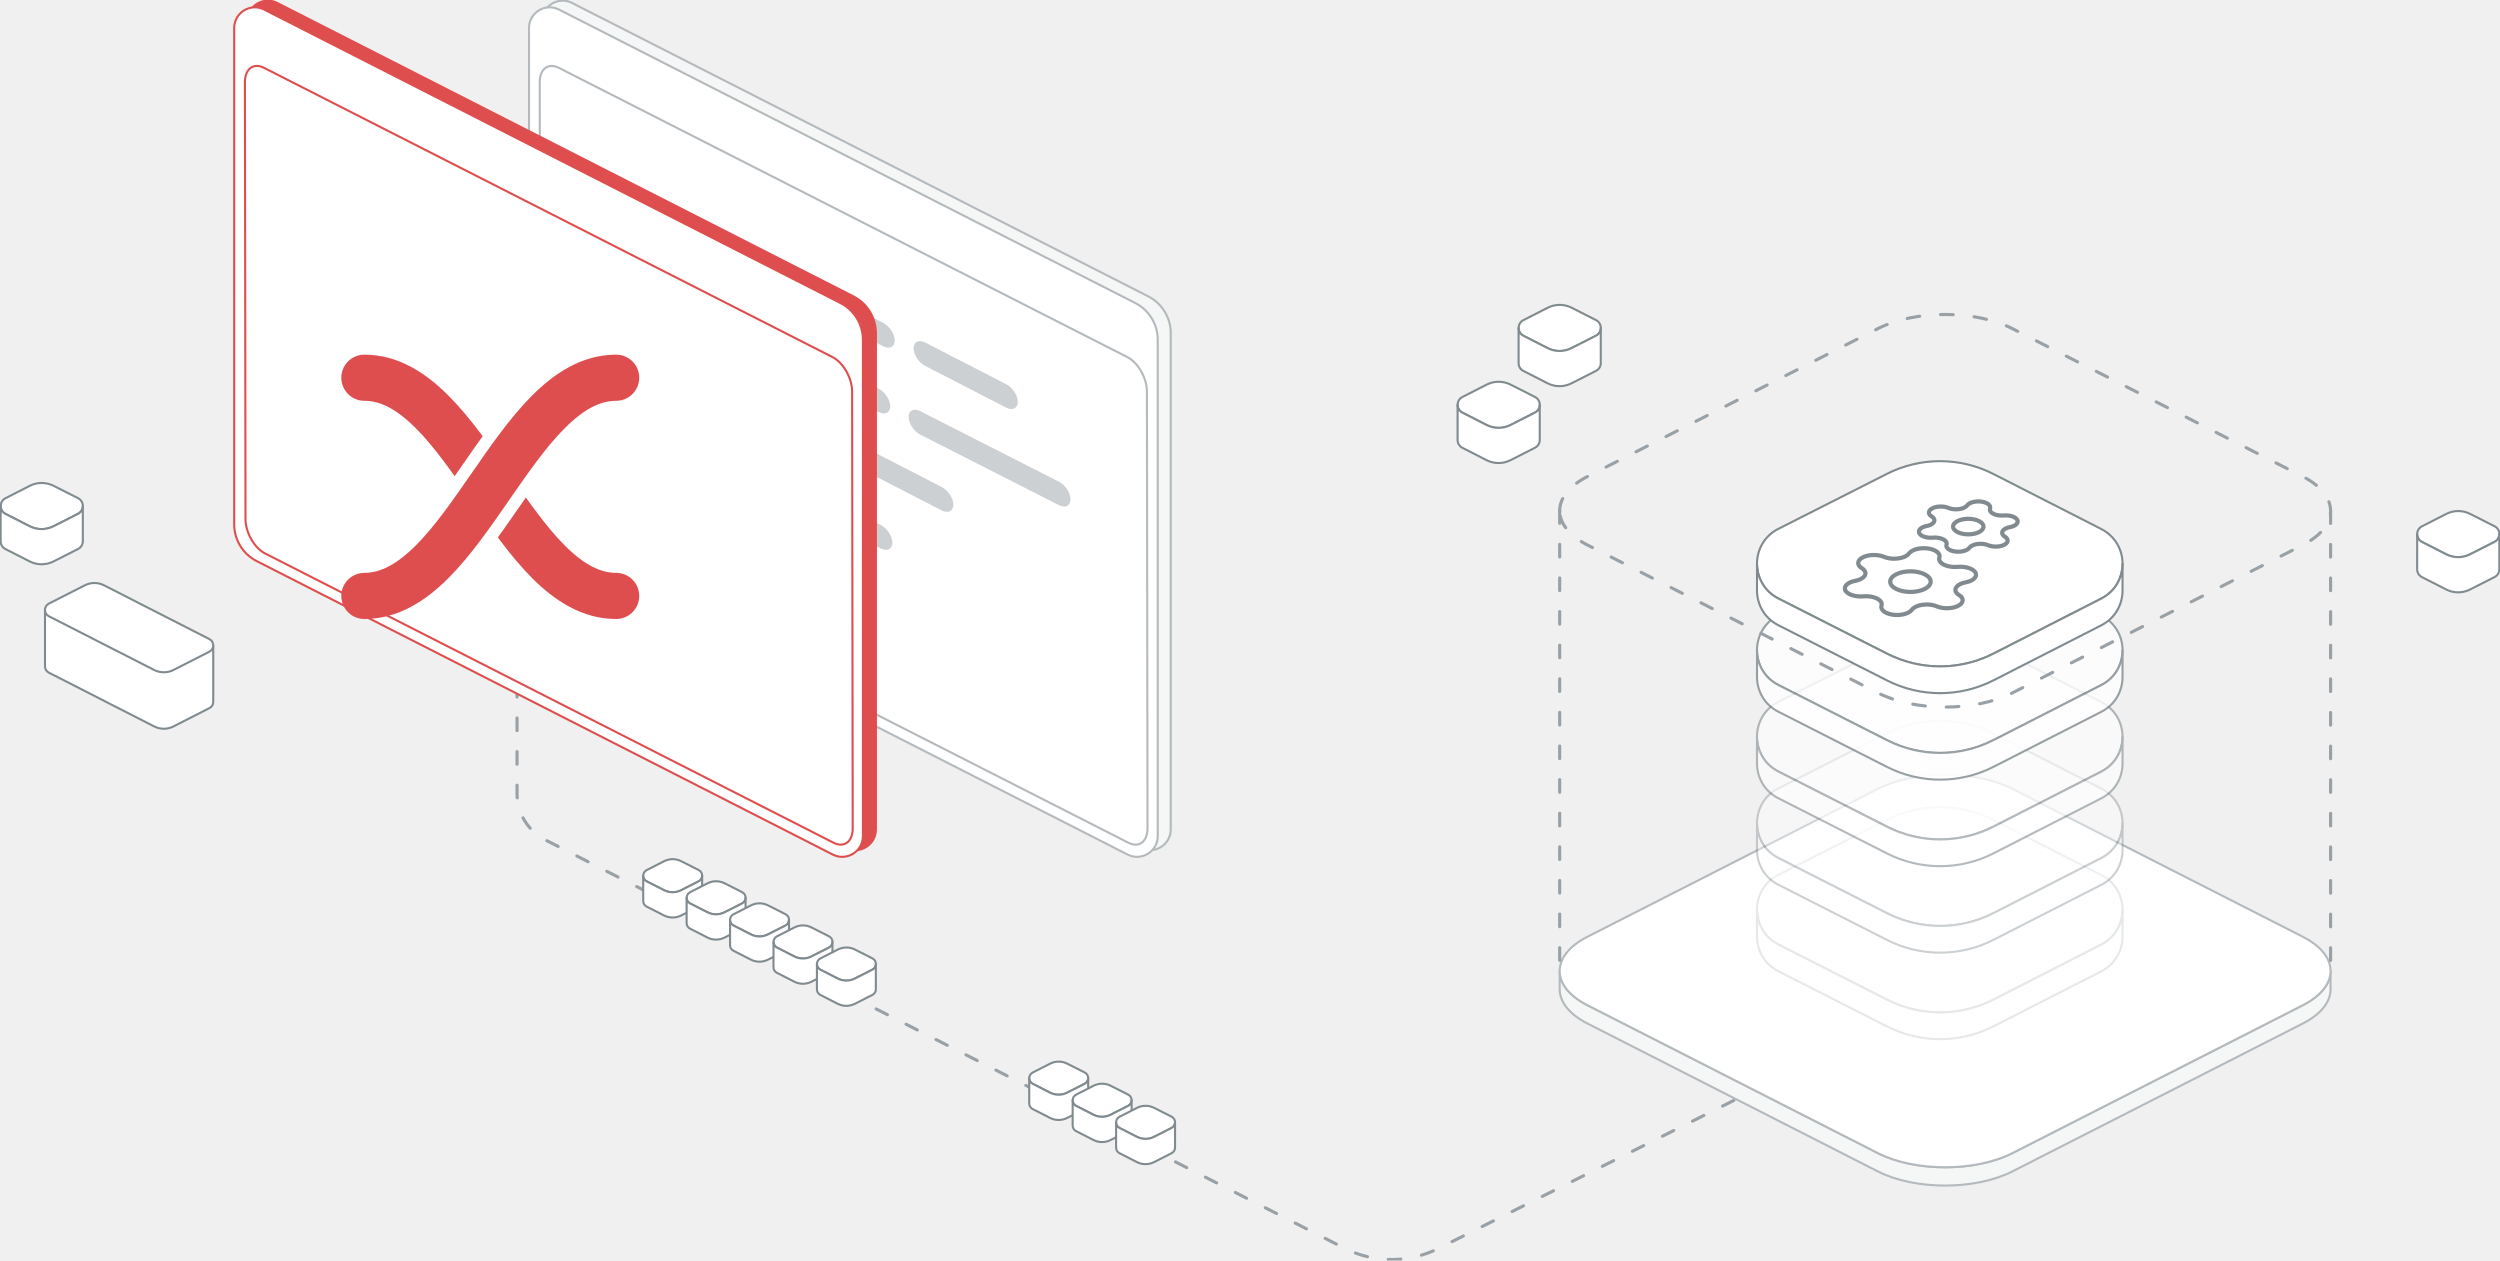
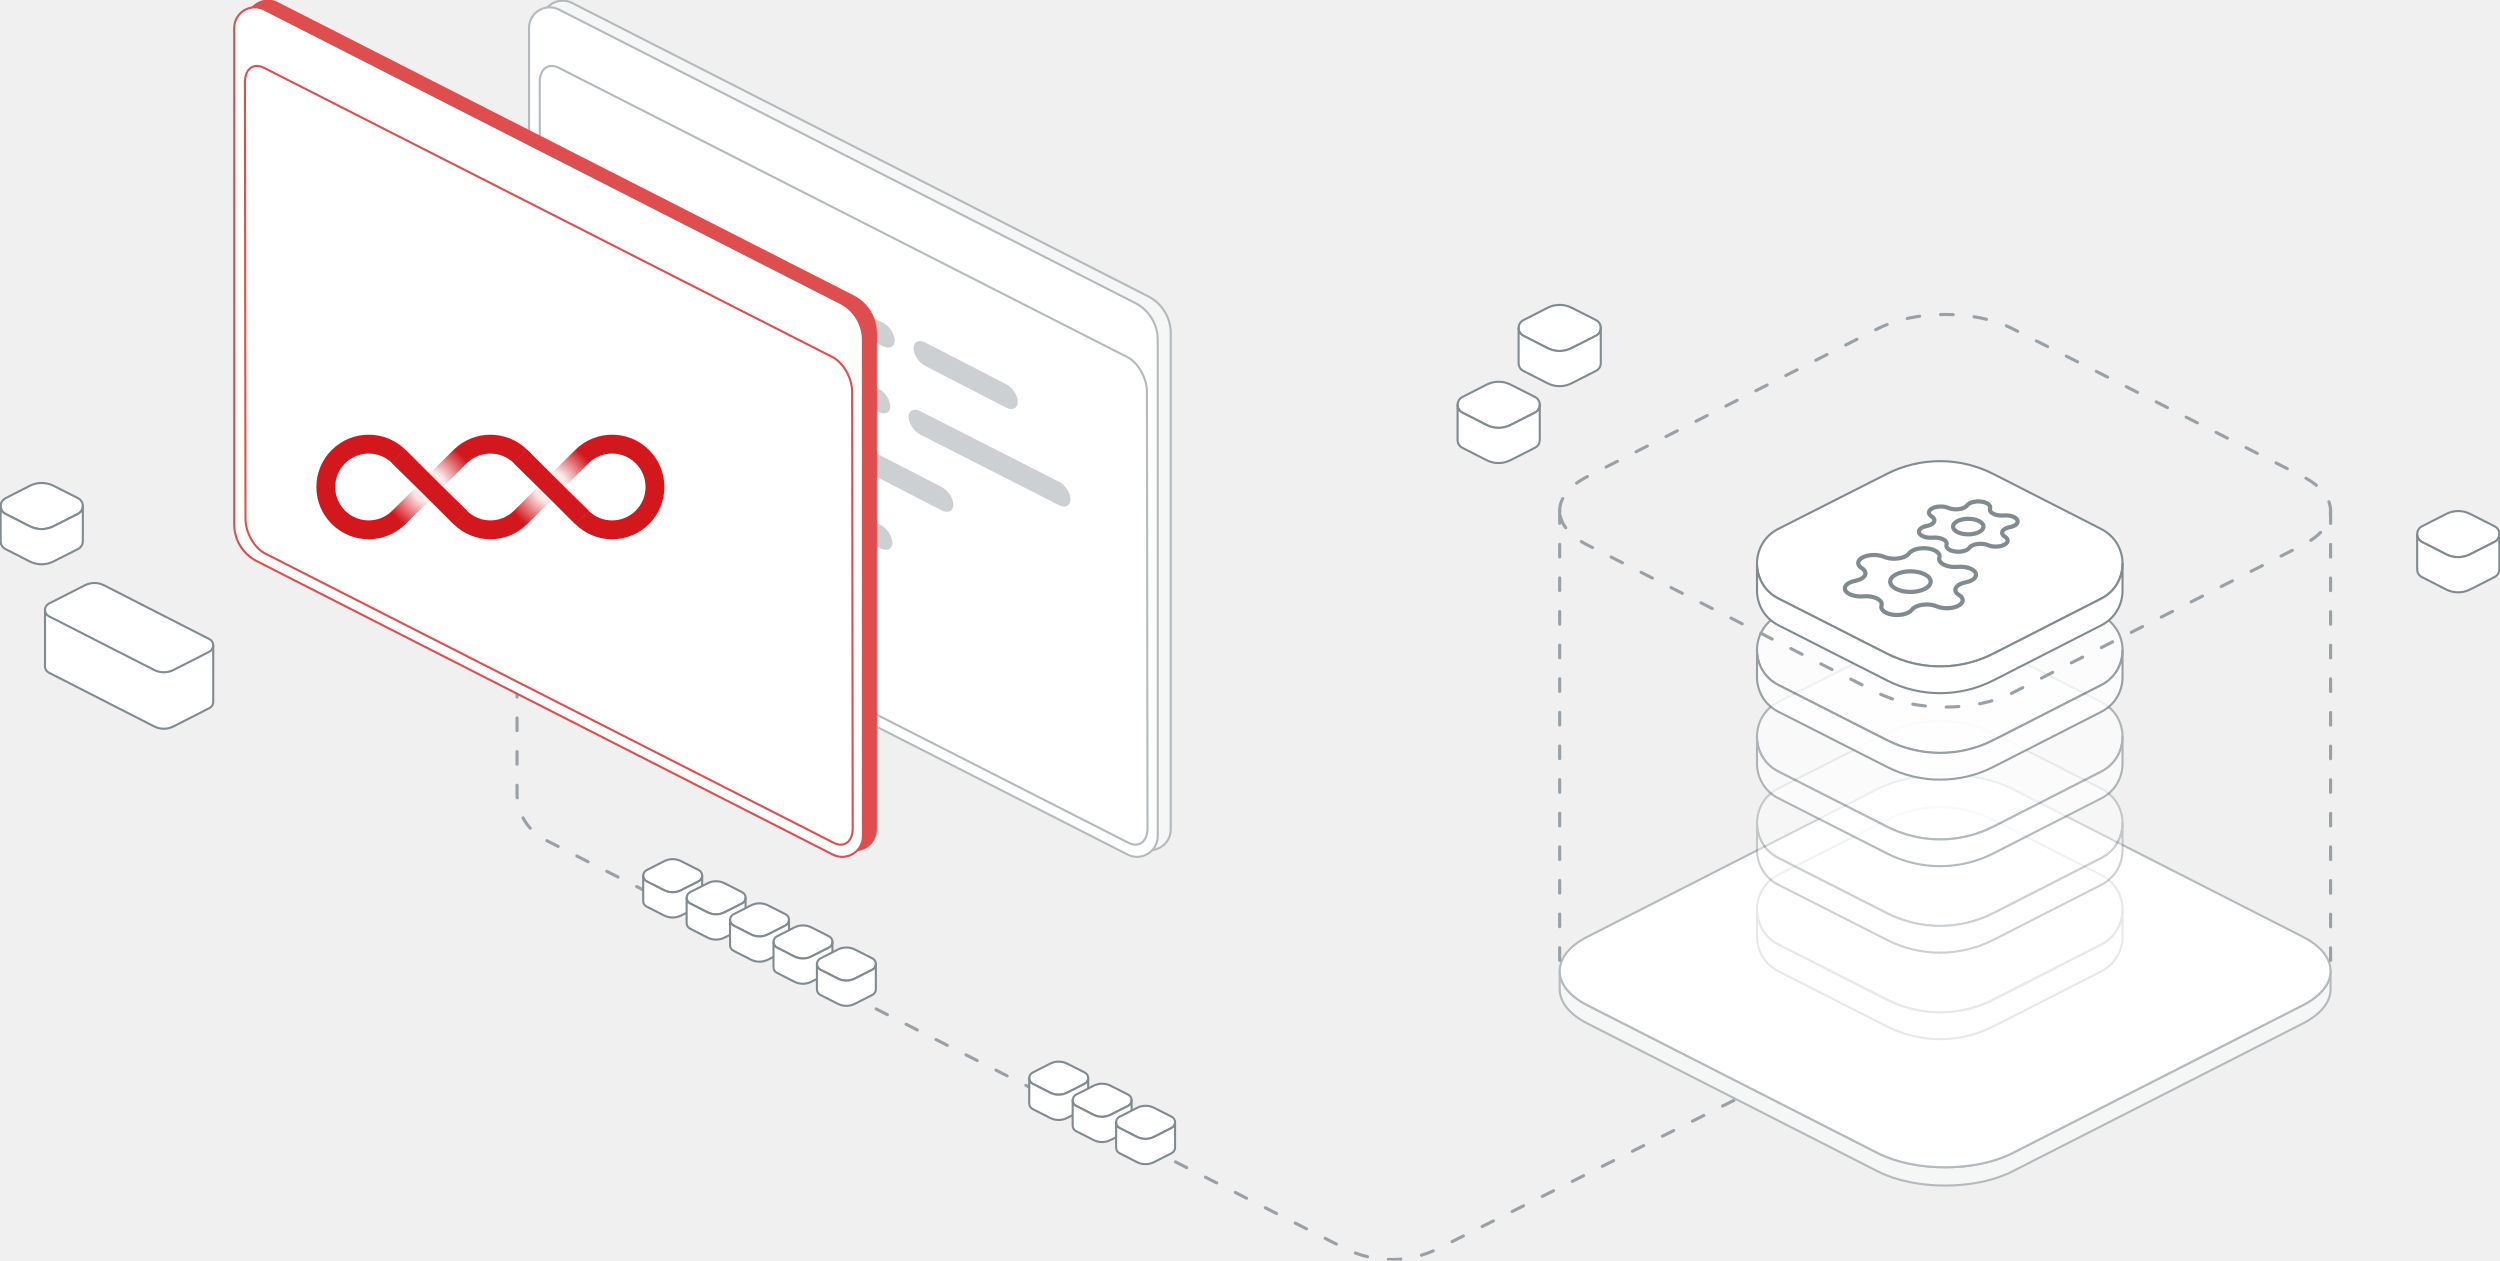
<svg xmlns="http://www.w3.org/2000/svg" width="595" height="300" viewBox="0 0 595 300" fill="none">
  <g clip-path="url(#clip0_1005_112043)">
    <path d="M412.653 261.898L342.506 297.05C335.439 300.668 327.06 300.68 319.981 297.074L129.812 199.907C125.666 197.798 123.055 193.536 123.055 188.885V106.099" stroke="#99A1A6" stroke-width="0.75" stroke-linecap="round" stroke-linejoin="round" stroke-dasharray="3 5 3 5" />
    <path d="M136.141 0.699L273.261 70.526C276.553 72.203 278.632 75.586 278.632 79.285V197.427C278.626 201.095 274.746 203.47 271.472 201.806L134.365 131.966C131.073 130.29 129 126.907 129 123.208V5.078C129 1.41 132.88 -0.965 136.147 0.699H136.141Z" fill="#F5F6F6" stroke="#B3B9BC" stroke-width="0.5" stroke-linecap="round" stroke-linejoin="round" />
    <path d="M133.047 2.282L270.167 72.11C273.459 73.786 275.538 77.17 275.538 80.868V199.01C275.532 202.678 271.652 205.054 268.379 203.39L131.271 133.55C127.979 131.874 125.906 128.49 125.906 124.791V6.662C125.906 2.994 129.786 0.619 133.053 2.282H133.047Z" fill="white" stroke="#B3B9BC" stroke-width="0.5" stroke-linecap="round" stroke-linejoin="round" />
    <path d="M268.545 200.569L133.251 131.725C130.708 130.432 128.622 126.783 128.591 123.573L128.455 19.614C128.431 16.41 130.466 14.857 133.016 16.15L268.31 84.994C270.853 86.287 272.939 89.936 272.97 93.147L273.106 197.105C273.131 200.309 271.095 201.862 268.545 200.569Z" fill="white" stroke="#B3B9BC" stroke-width="0.5" stroke-linecap="round" stroke-linejoin="round" />
    <path d="M180.304 67.013L161.078 57.11C159.537 56.325 158.287 54.438 158.287 52.898C158.287 51.358 159.537 50.745 161.078 51.531L180.304 61.434C181.845 62.219 183.095 64.106 183.095 65.646C183.095 67.186 181.845 67.799 180.304 67.013Z" fill="#CCD0D2" />
    <path d="M210.156 82.402L190.929 72.499C189.389 71.714 188.139 69.827 188.139 68.287C188.139 66.747 189.389 66.135 190.929 66.92L210.156 76.823C211.696 77.609 212.946 79.495 212.946 81.035C212.946 82.576 211.696 83.188 210.156 82.402Z" fill="#CCD0D2" />
    <path d="M239.443 97.006L220.217 87.103C218.676 86.318 217.426 84.431 217.426 82.891C217.426 81.351 218.676 80.739 220.217 81.524L239.443 91.427C240.983 92.213 242.233 94.099 242.233 95.639C242.233 97.179 240.983 97.792 239.443 97.006Z" fill="#CCD0D2" />
    <path d="M180.304 115.921L161.078 106.018C159.537 105.233 158.287 103.346 158.287 101.806C158.287 100.266 159.537 99.654 161.078 100.439L180.304 110.342C181.845 111.128 183.095 113.014 183.095 114.554C183.095 116.095 181.845 116.707 180.304 115.921Z" fill="#CCD0D2" />
    <path d="M209.591 130.525L190.365 120.622C188.824 119.837 187.574 117.95 187.574 116.41C187.574 114.87 188.824 114.257 190.365 115.043L209.591 124.946C211.132 125.731 212.382 127.618 212.382 129.158C212.382 130.698 211.132 131.311 209.591 130.525Z" fill="#CCD0D2" />
    <path d="M179.804 83.46L160.578 73.557C159.037 72.772 157.787 70.885 157.787 69.345C157.787 67.805 159.037 67.192 160.578 67.978L179.804 77.881C181.345 78.666 182.595 80.553 182.595 82.093C182.595 83.633 181.345 84.246 179.804 83.46Z" fill="#CCD0D2" />
    <path d="M209.091 98.064L189.865 88.161C188.324 87.376 187.074 85.489 187.074 83.949C187.074 82.409 188.324 81.796 189.865 82.582L209.091 92.485C210.632 93.27 211.882 95.157 211.882 96.697C211.882 98.237 210.632 98.85 209.091 98.064Z" fill="#CCD0D2" />
    <path d="M224.103 121.476L204.877 111.573C203.336 110.787 202.086 108.901 202.086 107.361C202.086 105.821 203.336 105.208 204.877 105.994L224.103 115.897C225.644 116.682 226.894 118.569 226.894 120.109C226.894 121.649 225.644 122.261 224.103 121.476Z" fill="#CCD0D2" />
    <path d="M194.035 138.17L161.078 121.402C159.537 120.616 158.287 118.73 158.287 117.189C158.287 115.649 159.537 115.037 161.078 115.822L194.035 132.591C195.576 133.377 196.826 135.263 196.826 136.803C196.826 138.344 195.576 138.956 194.035 138.17Z" fill="#CCD0D2" />
    <path d="M150.992 51.976L147.799 50.349C147.168 50.028 146.66 49.261 146.66 48.63V45.438C146.66 44.807 147.174 44.56 147.799 44.875L150.992 46.502C151.623 46.824 152.13 47.591 152.13 48.222V51.413C152.13 52.044 151.617 52.292 150.992 51.976Z" fill="#CCD0D2" />
    <path d="M150.992 67.947L147.799 66.32C147.168 65.999 146.66 65.232 146.66 64.601V61.409C146.66 60.778 147.174 60.531 147.799 60.846L150.992 62.473C151.623 62.795 152.13 63.562 152.13 64.192V67.384C152.13 68.015 151.617 68.263 150.992 67.947Z" fill="#CCD0D2" />
    <path d="M150.992 84.141L147.799 82.514C147.168 82.192 146.66 81.425 146.66 80.794V77.603C146.66 76.972 147.174 76.724 147.799 77.04L150.992 78.666C151.623 78.988 152.13 79.755 152.13 80.386V83.578C152.13 84.209 151.617 84.456 150.992 84.141Z" fill="#CCD0D2" />
    <path d="M150.992 116.274L147.799 114.647C147.168 114.325 146.66 113.558 146.66 112.928V109.736C146.66 109.105 147.174 108.858 147.799 109.173L150.992 110.8C151.623 111.121 152.13 111.888 152.13 112.519V115.711C152.13 116.342 151.617 116.589 150.992 116.274Z" fill="#CCD0D2" />
    <path d="M251.986 120.208L219.029 103.439C217.488 102.654 216.238 100.767 216.238 99.227C216.238 97.687 217.488 97.074 219.029 97.86L251.986 114.629C253.527 115.414 254.777 117.301 254.777 118.841C254.777 120.381 253.527 120.993 251.986 120.208Z" fill="#CCD0D2" />
    <path d="M194.035 105.963L161.078 89.194C159.537 88.409 158.287 86.522 158.287 84.982C158.287 83.442 159.537 82.829 161.078 83.615L194.035 100.384C195.576 101.169 196.826 103.056 196.826 104.596C196.826 106.136 195.576 106.748 194.035 105.963Z" fill="#CCD0D2" />
    <path d="M150.992 100.192L147.799 98.565C147.168 98.243 146.66 97.476 146.66 96.845V93.654C146.66 93.023 147.174 92.775 147.799 93.091L150.992 94.718C151.623 95.039 152.13 95.806 152.13 96.437V99.629C152.13 100.26 151.617 100.507 150.992 100.192Z" fill="#CCD0D2" />
    <path d="M65.971 0.699L203.091 70.526C206.383 72.203 208.462 75.586 208.462 79.285V197.427C208.456 201.095 204.576 203.47 201.302 201.806L64.195 131.966C60.903 130.29 58.83 126.907 58.83 123.208V5.078C58.83 1.41 62.71 -0.965 65.977 0.699H65.971Z" fill="#DF4E4E" stroke="#DF4E4E" stroke-width="0.5" stroke-linecap="round" stroke-linejoin="round" />
    <path d="M62.883 2.282L200.003 72.11C203.295 73.786 205.374 77.17 205.374 80.868V199.01C205.368 202.678 201.488 205.054 198.214 203.39L61.107 133.55C57.815 131.874 55.742 128.49 55.742 124.791V6.662C55.742 2.994 59.622 0.619 62.889 2.282H62.883Z" fill="white" stroke="#DF4E4E" stroke-width="0.5" stroke-linecap="round" stroke-linejoin="round" />
    <path d="M198.381 200.569L63.087 131.725C60.544 130.432 58.458 126.783 58.427 123.573L58.291 19.614C58.267 16.41 60.302 14.857 62.852 16.15L198.146 84.994C200.689 86.287 202.775 89.936 202.806 93.147L202.942 197.105C202.966 200.309 200.931 201.862 198.381 200.569Z" fill="white" stroke="#DF4E4E" stroke-width="0.5" stroke-linecap="round" stroke-linejoin="round" />
    <path d="M153.084 208.425C153.084 208.957 153.356 209.482 153.901 209.761L157.168 211.425L158.041 211.87C159.328 212.526 160.844 212.526 162.131 211.87L163.016 211.418L166.295 209.754C166.84 209.476 167.118 208.95 167.118 208.418C167.118 207.886 166.846 207.355 166.295 207.076L162.131 204.967C160.844 204.317 159.328 204.317 158.047 204.973L153.907 207.082C153.362 207.361 153.09 207.893 153.09 208.418L153.084 208.425Z" fill="white" stroke="#808A8F" stroke-width="0.5" stroke-linecap="round" stroke-linejoin="round" />
    <path d="M153.084 208.425V214.431C153.084 214.963 153.357 215.488 153.901 215.767L158.035 217.876C159.322 218.532 160.838 218.532 162.125 217.876L166.289 215.761C166.834 215.482 167.112 214.956 167.112 214.424V208.418C167.112 208.944 166.834 209.476 166.289 209.754L163.01 211.418L162.125 211.87C160.838 212.526 159.322 212.526 158.035 211.87L157.162 211.425L153.895 209.761C153.35 209.482 153.078 208.95 153.078 208.425H153.084Z" fill="white" stroke="#808A8F" stroke-width="0.5" stroke-linecap="round" stroke-linejoin="round" />
    <path d="M163.418 213.682C163.418 214.214 163.69 214.74 164.235 215.018L167.502 216.682L168.375 217.128C169.662 217.783 171.178 217.783 172.465 217.128L173.35 216.676L176.629 215.012C177.174 214.734 177.452 214.208 177.452 213.676C177.452 213.144 177.18 212.612 176.629 212.334L172.465 210.225C171.178 209.575 169.662 209.575 168.381 210.231L164.241 212.34C163.696 212.618 163.424 213.15 163.424 213.676L163.418 213.682Z" fill="white" stroke="#808A8F" stroke-width="0.5" stroke-linecap="round" stroke-linejoin="round" />
    <path d="M163.418 213.682V219.688C163.418 220.22 163.691 220.746 164.235 221.024L168.369 223.134C169.656 223.789 171.172 223.789 172.459 223.134L176.623 221.018C177.168 220.74 177.446 220.214 177.446 219.682V213.676C177.446 214.202 177.168 214.734 176.623 215.012L173.344 216.676L172.459 217.127C171.172 217.783 169.656 217.783 168.369 217.127L167.496 216.682L164.229 215.018C163.684 214.74 163.412 214.208 163.412 213.682H163.418Z" fill="white" stroke="#808A8F" stroke-width="0.5" stroke-linecap="round" stroke-linejoin="round" />
    <path d="M173.752 218.94C173.752 219.472 174.024 219.998 174.569 220.276L177.836 221.94L178.709 222.385C179.996 223.041 181.512 223.041 182.799 222.385L183.684 221.934L186.963 220.27C187.508 219.991 187.786 219.466 187.786 218.934C187.786 218.402 187.514 217.87 186.963 217.591L182.799 215.482C181.512 214.833 179.996 214.833 178.715 215.488L174.575 217.598C174.03 217.876 173.758 218.408 173.758 218.934L173.752 218.94Z" fill="white" stroke="#808A8F" stroke-width="0.5" stroke-linecap="round" stroke-linejoin="round" />
    <path d="M173.752 218.94V224.946C173.752 225.478 174.025 226.004 174.569 226.282L178.703 228.391C179.99 229.047 181.506 229.047 182.793 228.391L186.957 226.276C187.502 225.997 187.78 225.472 187.78 224.94V218.934C187.78 219.459 187.502 219.991 186.957 220.27L183.678 221.934L182.793 222.385C181.506 223.041 179.99 223.041 178.703 222.385L177.83 221.94L174.563 220.276C174.018 219.998 173.746 219.466 173.746 218.94H173.752Z" fill="white" stroke="#808A8F" stroke-width="0.5" stroke-linecap="round" stroke-linejoin="round" />
    <path d="M184.092 224.191C184.092 224.723 184.364 225.249 184.909 225.527L188.176 227.191L189.048 227.637C190.335 228.292 191.852 228.292 193.139 227.637L194.024 227.185L197.303 225.521C197.848 225.243 198.126 224.717 198.126 224.185C198.126 223.653 197.854 223.121 197.303 222.843L193.139 220.734C191.852 220.084 190.335 220.084 189.055 220.74L184.915 222.849C184.37 223.127 184.098 223.659 184.098 224.185L184.092 224.191Z" fill="white" stroke="#808A8F" stroke-width="0.5" stroke-linecap="round" stroke-linejoin="round" />
    <path d="M184.092 224.191V230.197C184.092 230.729 184.364 231.255 184.909 231.533L189.043 233.643C190.33 234.298 191.846 234.298 193.133 233.643L197.297 231.527C197.842 231.249 198.12 230.723 198.12 230.191V224.185C198.12 224.711 197.842 225.243 197.297 225.521L194.018 227.185L193.133 227.637C191.846 228.292 190.33 228.292 189.043 227.637L188.17 227.191L184.903 225.527C184.358 225.249 184.086 224.717 184.086 224.191H184.092Z" fill="white" stroke="#808A8F" stroke-width="0.5" stroke-linecap="round" stroke-linejoin="round" />
    <path d="M194.426 229.449C194.426 229.981 194.698 230.507 195.243 230.785L198.51 232.449L199.382 232.894C200.669 233.55 202.186 233.55 203.473 232.894L204.357 232.443L207.637 230.779C208.182 230.5 208.46 229.975 208.46 229.443C208.46 228.911 208.188 228.379 207.637 228.1L203.473 225.991C202.186 225.342 200.669 225.342 199.389 225.997L195.249 228.107C194.704 228.385 194.432 228.917 194.432 229.443L194.426 229.449Z" fill="white" stroke="#808A8F" stroke-width="0.5" stroke-linecap="round" stroke-linejoin="round" />
    <path d="M194.426 229.449V235.455C194.426 235.987 194.698 236.513 195.243 236.791L199.377 238.9C200.664 239.556 202.18 239.556 203.467 238.9L207.631 236.785C208.176 236.506 208.454 235.981 208.454 235.449V229.443C208.454 229.968 208.176 230.5 207.631 230.779L204.352 232.443L203.467 232.894C202.18 233.55 200.664 233.55 199.377 232.894L198.504 232.449L195.237 230.785C194.692 230.507 194.42 229.975 194.42 229.449H194.426Z" fill="white" stroke="#808A8F" stroke-width="0.5" stroke-linecap="round" stroke-linejoin="round" />
    <path d="M244.957 256.609C244.957 257.141 245.229 257.667 245.774 257.945L249.041 259.609L249.914 260.054C251.201 260.71 252.717 260.71 254.004 260.054L254.889 259.603L258.168 257.939C258.713 257.661 258.991 257.135 258.991 256.603C258.991 256.071 258.719 255.539 258.168 255.261L254.004 253.151C252.717 252.502 251.201 252.502 249.92 253.158L245.78 255.267C245.236 255.545 244.963 256.077 244.963 256.603L244.957 256.609Z" fill="white" stroke="#808A8F" stroke-width="0.5" stroke-linecap="round" stroke-linejoin="round" />
    <path d="M244.957 256.609V262.615C244.957 263.147 245.23 263.673 245.774 263.951L249.908 266.061C251.195 266.716 252.711 266.716 253.998 266.061L258.163 263.945C258.707 263.667 258.986 263.141 258.986 262.609V256.603C258.986 257.129 258.707 257.661 258.163 257.939L254.883 259.603L253.998 260.054C252.711 260.71 251.195 260.71 249.908 260.054L249.035 259.609L245.768 257.945C245.223 257.667 244.951 257.135 244.951 256.609H244.957Z" fill="white" stroke="#808A8F" stroke-width="0.5" stroke-linecap="round" stroke-linejoin="round" />
    <path d="M255.291 261.867C255.291 262.399 255.563 262.924 256.108 263.203L259.375 264.867L260.248 265.312C261.535 265.968 263.051 265.968 264.338 265.312L265.223 264.861L268.502 263.197C269.047 262.918 269.325 262.393 269.325 261.861C269.325 261.329 269.053 260.797 268.502 260.518L264.338 258.409C263.051 257.76 261.535 257.76 260.254 258.415L256.114 260.525C255.569 260.803 255.297 261.335 255.297 261.861L255.291 261.867Z" fill="white" stroke="#808A8F" stroke-width="0.5" stroke-linecap="round" stroke-linejoin="round" />
    <path d="M255.291 261.867V267.873C255.291 268.405 255.564 268.931 256.108 269.209L260.242 271.318C261.529 271.974 263.045 271.974 264.332 271.318L268.497 269.203C269.041 268.924 269.32 268.399 269.32 267.867V261.861C269.32 262.386 269.041 262.918 268.497 263.197L265.217 264.861L264.332 265.312C263.045 265.968 261.529 265.968 260.242 265.312L259.369 264.867L256.102 263.203C255.557 262.924 255.285 262.393 255.285 261.867H255.291Z" fill="white" stroke="#808A8F" stroke-width="0.5" stroke-linecap="round" stroke-linejoin="round" />
    <path d="M265.631 267.124C265.631 267.656 265.903 268.182 266.448 268.46L269.715 270.124L270.587 270.57C271.875 271.225 273.391 271.225 274.678 270.57L275.563 270.118L278.842 268.454C279.387 268.176 279.665 267.65 279.665 267.118C279.665 266.586 279.393 266.054 278.842 265.776L274.678 263.667C273.391 263.017 271.875 263.017 270.594 263.673L266.454 265.782C265.909 266.061 265.637 266.592 265.637 267.118L265.631 267.124Z" fill="white" stroke="#808A8F" stroke-width="0.5" stroke-linecap="round" stroke-linejoin="round" />
    <path d="M265.631 267.124V273.13C265.631 273.662 265.903 274.188 266.448 274.467L270.582 276.576C271.869 277.231 273.385 277.231 274.672 276.576L278.836 274.46C279.381 274.182 279.659 273.656 279.659 273.124V267.118C279.659 267.644 279.381 268.176 278.836 268.454L275.557 270.118L274.672 270.57C273.385 271.225 271.869 271.225 270.582 270.57L269.709 270.124L266.442 268.46C265.897 268.182 265.625 267.65 265.625 267.124H265.631Z" fill="white" stroke="#808A8F" stroke-width="0.5" stroke-linecap="round" stroke-linejoin="round" />
    <path d="M371.205 231.082C371.205 234.038 373.408 236.995 377.839 239.253L446.921 274.436C455.77 278.939 470.114 278.939 478.957 274.436L548.039 239.253C552.458 237.001 554.673 234.057 554.673 231.107V235.461C554.673 238.412 552.458 241.356 548.039 243.607L478.957 278.79C470.108 283.293 455.764 283.293 446.921 278.79L377.839 243.607C373.408 241.35 371.205 238.393 371.205 235.436V231.082Z" fill="#F5F6F6" stroke="#B3B9BC" stroke-width="0.5" stroke-linecap="round" stroke-linejoin="round" />
    <path d="M371.205 231.082C371.205 228.131 373.42 225.187 377.839 222.936L446.921 187.753C455.77 183.25 470.114 183.25 478.957 187.753L548.039 222.936C552.47 225.193 554.673 228.15 554.673 231.107C554.673 234.063 552.458 237.001 548.039 239.253L478.957 274.436C470.108 278.939 455.764 278.939 446.921 274.436L377.839 239.253C373.408 236.995 371.205 234.038 371.205 231.082Z" fill="white" stroke="#B3B9BC" stroke-width="0.5" stroke-linecap="round" stroke-linejoin="round" />
    <g opacity="0.2">
      <path d="M505.163 216.527C505.163 219.812 503.467 223.103 500.089 224.822L479.842 235.158L474.452 237.904C466.488 241.974 457.058 241.981 449.094 237.923L443.599 235.133L423.259 224.797C419.88 223.084 418.172 219.806 418.166 216.534C418.16 213.237 419.849 209.934 423.271 208.202L449.106 195.113C457.07 191.081 466.482 191.099 474.44 195.163L500.095 208.251C503.474 209.983 505.169 213.262 505.169 216.534L505.163 216.527Z" fill="white" stroke="#808A8F" stroke-width="0.5" stroke-linecap="round" stroke-linejoin="round" />
      <path d="M505.163 216.527V222.886C505.163 226.171 503.467 229.461 500.089 231.181L474.452 244.263C466.488 248.333 457.058 248.339 449.094 244.282L423.259 231.156C419.88 229.443 418.172 226.164 418.166 222.892V216.534C418.178 219.812 419.88 223.09 423.259 224.797L443.599 235.133L449.094 237.923C457.058 241.981 466.488 241.974 474.452 237.904L479.842 235.158L500.089 224.822C503.467 223.103 505.163 219.812 505.163 216.527Z" fill="white" stroke="#808A8F" stroke-width="0.5" stroke-linecap="round" stroke-linejoin="round" />
    </g>
    <g opacity="0.4">
      <path d="M505.163 195.942C505.163 199.227 503.467 202.517 500.089 204.237L479.842 214.573L474.452 217.319C466.488 221.389 457.058 221.395 449.094 217.338L443.599 214.548L423.259 204.212C419.88 202.499 418.172 199.221 418.166 195.948C418.16 192.652 419.849 189.349 423.271 187.617L449.106 174.528C457.07 170.495 466.482 170.514 474.44 174.578L500.095 187.666C503.474 189.398 505.169 192.676 505.169 195.948L505.163 195.942Z" fill="white" stroke="#808A8F" stroke-width="0.5" stroke-linecap="round" stroke-linejoin="round" />
      <path d="M505.163 195.942V202.301C505.163 205.585 503.467 208.876 500.089 210.596L474.452 223.678C466.488 227.748 457.058 227.754 449.094 223.696L423.259 210.571C419.88 208.858 418.172 205.579 418.166 202.307V195.949C418.178 199.227 419.88 202.505 423.259 204.212L443.599 214.548L449.094 217.338C457.058 221.395 466.488 221.389 474.452 217.319L479.842 214.573L500.089 204.237C503.467 202.517 505.163 199.227 505.163 195.942Z" fill="white" stroke="#808A8F" stroke-width="0.5" stroke-linecap="round" stroke-linejoin="round" />
    </g>
    <g opacity="0.6">
      <path d="M505.163 175.357C505.163 178.642 503.467 181.932 500.089 183.652L479.842 193.988L474.452 196.734C466.488 200.804 457.058 200.81 449.094 196.753L443.599 193.963L423.259 183.627C419.88 181.914 418.172 178.635 418.166 175.363C418.16 172.067 419.849 168.763 423.271 167.032L449.106 153.943C457.07 149.91 466.482 149.929 474.44 153.993L500.095 167.081C503.474 168.813 505.169 172.091 505.169 175.363L505.163 175.357Z" fill="white" stroke="#808A8F" stroke-width="0.5" stroke-linecap="round" stroke-linejoin="round" />
      <path d="M505.163 175.357V181.716C505.163 185 503.467 188.291 500.089 190.01L474.452 203.093C466.488 207.163 457.058 207.169 449.094 203.111L423.259 189.986C419.88 188.272 418.172 184.994 418.166 181.722V175.363C418.178 178.642 419.88 181.92 423.259 183.627L443.599 193.963L449.094 196.753C457.058 200.81 466.488 200.804 474.452 196.734L479.842 193.988L500.089 183.652C503.467 181.932 505.163 178.642 505.163 175.357Z" fill="white" stroke="#808A8F" stroke-width="0.5" stroke-linecap="round" stroke-linejoin="round" />
    </g>
    <g opacity="0.8">
      <path d="M505.163 154.766C505.163 158.05 503.467 161.341 500.089 163.061L479.842 173.396L474.452 176.143C466.488 180.213 457.058 180.219 449.094 176.161L443.599 173.372L423.259 163.036C419.88 161.322 418.172 158.044 418.166 154.772C418.16 151.475 419.849 148.172 423.271 146.44L449.106 133.352C457.07 129.319 466.482 129.338 474.44 133.401L500.095 146.49C503.474 148.222 505.169 151.5 505.169 154.772L505.163 154.766Z" fill="white" stroke="#808A8F" stroke-width="0.5" stroke-linecap="round" stroke-linejoin="round" />
      <path d="M505.163 154.766V161.124C505.163 164.409 503.467 167.7 500.089 169.419L474.452 182.501C466.488 186.571 457.058 186.578 449.094 182.52L423.259 169.394C419.88 167.681 418.172 164.403 418.166 161.131V154.772C418.178 158.05 419.88 161.329 423.259 163.036L443.599 173.372L449.094 176.161C457.058 180.219 466.488 180.213 474.452 176.143L479.842 173.396L500.089 163.061C503.467 161.341 505.163 158.05 505.163 154.766Z" fill="white" stroke="#808A8F" stroke-width="0.5" stroke-linecap="round" stroke-linejoin="round" />
    </g>
    <path d="M505.163 134.181C505.163 137.465 503.467 140.756 500.089 142.475L479.842 152.811L474.452 155.558C466.488 159.628 457.058 159.634 449.094 155.576L443.599 152.787L423.259 142.451C419.88 140.737 418.172 137.459 418.166 134.187C418.16 130.89 419.849 127.587 423.271 125.855L449.106 112.767C457.07 108.734 466.482 108.752 474.44 112.816L500.095 125.905C503.474 127.637 505.169 130.915 505.169 134.187L505.163 134.181Z" fill="white" stroke="#808A8F" stroke-width="0.5" stroke-linecap="round" stroke-linejoin="round" />
    <path d="M505.163 134.181V140.539C505.163 143.824 503.467 147.114 500.089 148.834L474.452 161.916C466.488 165.986 457.058 165.992 449.094 161.935L423.259 148.809C419.88 147.096 418.172 143.818 418.166 140.546V134.187C418.178 137.465 419.88 140.743 423.259 142.451L443.599 152.787L449.094 155.576C457.058 159.634 466.488 159.628 474.452 155.558L479.842 152.811L500.089 142.475C503.467 140.756 505.163 137.465 505.163 134.181Z" fill="white" stroke="#808A8F" stroke-width="0.5" stroke-linecap="round" stroke-linejoin="round" />
    <path d="M443.109 135.226C441.785 134.41 442.014 133.203 443.611 132.529C445.003 131.942 447.008 131.942 448.4 132.529C449.991 133.21 452.361 133.098 453.697 132.288C453.976 132.115 454.198 131.923 454.347 131.713C455.077 130.723 457.243 130.222 459.186 130.593C460.863 130.915 461.865 131.793 461.574 132.696C461.216 133.735 462.583 134.731 464.625 134.911C465.052 134.948 465.491 134.948 465.925 134.911C467.973 134.737 469.91 135.443 470.244 136.488C470.535 137.391 469.538 138.269 467.855 138.591C465.906 138.956 464.897 140.051 465.609 141.047C465.758 141.257 465.98 141.449 466.259 141.622C467.583 142.438 467.354 143.644 465.758 144.319C464.365 144.906 462.36 144.906 460.968 144.319C459.378 143.638 457.008 143.743 455.671 144.554C455.393 144.727 455.17 144.919 455.021 145.129C454.291 146.119 452.125 146.62 450.182 146.249C448.505 145.927 447.503 145.049 447.794 144.145C448.153 143.106 446.785 142.11 444.743 141.931C444.316 141.894 443.877 141.894 443.444 141.931C441.395 142.104 439.465 141.393 439.124 140.354C438.834 139.451 439.83 138.572 441.507 138.251C443.456 137.886 444.465 136.791 443.753 135.795C443.605 135.585 443.382 135.393 443.103 135.22" stroke="#808A8F" stroke-linecap="round" stroke-linejoin="round" />
    <path d="M451.278 136.692C453.159 135.733 456.21 135.733 458.091 136.692C459.972 137.651 459.972 139.203 458.091 140.162C456.21 141.121 453.159 141.121 451.278 140.162C449.397 139.203 449.397 137.651 451.278 136.692Z" stroke="#808A8F" stroke-linecap="round" stroke-linejoin="round" />
    <path d="M459.731 122.911C458.735 122.299 458.902 121.389 460.109 120.882C461.155 120.443 462.671 120.443 463.716 120.882C464.917 121.395 466.699 121.315 467.701 120.703C467.912 120.573 468.079 120.431 468.19 120.27C468.741 119.527 470.368 119.15 471.835 119.428C473.097 119.67 473.852 120.332 473.63 121.012C473.357 121.797 474.391 122.546 475.931 122.682C476.253 122.713 476.587 122.713 476.909 122.682C478.45 122.552 479.91 123.084 480.164 123.87C480.387 124.55 479.632 125.212 478.37 125.453C476.903 125.725 476.142 126.554 476.68 127.303C476.792 127.457 476.959 127.606 477.169 127.736C478.165 128.348 477.998 129.257 476.792 129.764C475.746 130.204 474.23 130.204 473.184 129.764C471.984 129.251 470.201 129.331 469.199 129.944C468.989 130.074 468.821 130.216 468.71 130.377C468.159 131.119 466.532 131.496 465.065 131.218C463.803 130.977 463.048 130.315 463.271 129.634C463.543 128.849 462.51 128.1 460.969 127.964C460.647 127.933 460.313 127.933 459.991 127.964C458.45 128.094 456.99 127.562 456.736 126.777C456.52 126.096 457.269 125.435 458.531 125.193C459.997 124.921 460.759 124.092 460.22 123.344C460.109 123.189 459.942 123.041 459.731 122.911Z" stroke="#808A8F" stroke-linecap="round" stroke-linejoin="round" />
    <path d="M465.883 124.018C467.3 123.294 469.596 123.294 471.013 124.018C472.43 124.742 472.43 125.911 471.013 126.634C469.596 127.358 467.3 127.358 465.883 126.634C464.466 125.911 464.466 124.742 465.883 124.018Z" stroke="#808A8F" stroke-linecap="round" stroke-linejoin="round" />
    <path d="M371.205 121.55C371.205 118.6 373.42 115.655 377.839 113.404L446.921 78.221C455.77 73.718 470.114 73.718 478.957 78.221L548.039 113.404C552.47 115.662 554.673 118.618 554.673 121.575C554.673 124.531 552.458 127.47 548.039 129.721L478.957 164.904C470.108 169.407 455.764 169.407 446.921 164.904L377.839 129.721C373.408 127.463 371.205 124.507 371.205 121.55Z" stroke="#99A1A6" stroke-width="0.75" stroke-linecap="round" stroke-linejoin="round" stroke-dasharray="3 5 3 5" />
    <path d="M554.68 121.575V232.053" stroke="#99A1A6" stroke-width="0.75" stroke-linecap="round" stroke-linejoin="round" stroke-dasharray="3 5 3 5" />
    <path d="M371.205 121.55V231.082" stroke="#99A1A6" stroke-width="0.75" stroke-linecap="round" stroke-linejoin="round" stroke-dasharray="3 5 3 5" />
-     <g transform="translate(66.747,65.930) scale(0.9987)" aria-label="Axios">
-       <mask id="axios-weave-light" maskUnits="userSpaceOnUse" x="0" y="0" width="100" height="100">
-         <rect width="100" height="100" fill="#fff" />
-         <path d="M20,76 C44,76 56,24 80,24" fill="none" stroke="#000" stroke-width="16.83" stroke-linecap="round" />
-       </mask>
-       <path d="M20,24 C44,24 56,76 80,76" fill="none" stroke="#DF4E4E" stroke-width="11" stroke-linecap="round" mask="url(#axios-weave-light)" />
-       <path d="M20,76 C44,76 56,24 80,24" fill="none" stroke="#DF4E4E" stroke-width="11" stroke-linecap="round" />
+     <g transform="translate(74.85,103.01) scale(0.68)" aria-label="Axios">
+       <defs>
+         <radialGradient id="axios-chain-lightg">
+           <stop offset="0" stop-color="#000" />
+           <stop offset=".35" stop-color="#000" stop-opacity=".9" />
+           <stop offset="1" stop-color="#000" stop-opacity="0" />
+         </radialGradient>
+         <mask id="axios-chain-light" maskUnits="userSpaceOnUse" x="-5" y="-5" width="133.1" height="47.9">
+           <rect x="-5" y="-5" width="133.1" height="47.9" fill="#fff" />
+           <circle cx="40.26" cy="18.96" r="15.8" fill="url(#axios-chain-lightg)" />
+           <circle cx="82.86" cy="18.96" r="15.8" fill="url(#axios-chain-lightg)" />
+         </mask>
+       </defs>
+       <g fill="none" stroke="#D2181D" stroke-width="6.6">
+         <path d="M29.52,8.31 L51.00,29.61 A15,15 0 0 0 72.12,29.61 L93.60,8.31 A15,15 0 1 1 93.60,29.61 L72.12,8.31 A15,15 0 0 0 51.00,8.31 L29.52,29.61 A15,15 0 1 1 29.52,8.31 Z" mask="url(#axios-chain-light)" />
+         <path d="M29.52,8.31 L51.00,29.61" />
+         <path d="M72.12,8.31 L93.60,29.61" />
+       </g>
    </g>
    <path d="M0.154 120.443C0.154 121.179 0.538 121.921 1.293 122.305L5.847 124.63L7.06 125.249C8.848 126.164 10.971 126.164 12.759 125.249L13.997 124.624L18.57 122.299C19.331 121.915 19.715 121.179 19.715 120.443C19.715 119.701 19.337 118.958 18.57 118.569L12.759 115.624C10.971 114.721 8.855 114.721 7.066 115.637L1.299 118.581C0.538 118.971 0.16 119.707 0.16 120.443H0.154Z" fill="white" stroke="#808A8F" stroke-width="0.5" stroke-linecap="round" stroke-linejoin="round" />
    <path d="M0.155 120.443V128.812C0.155 129.548 0.538 130.29 1.293 130.674L7.054 133.612C8.843 134.527 10.965 134.527 12.753 133.612L18.564 130.661C19.325 130.278 19.709 129.542 19.709 128.806V120.437C19.709 121.173 19.325 121.909 18.564 122.292L13.991 124.618L12.753 125.243C10.965 126.158 8.843 126.152 7.054 125.243L5.841 124.624L1.287 122.299C0.526 121.909 0.148 121.173 0.148 120.437L0.155 120.443Z" fill="white" stroke="#808A8F" stroke-width="0.5" stroke-linecap="round" stroke-linejoin="round" />
    <path d="M346.904 96.351C346.904 97.087 347.288 97.829 348.043 98.212L352.597 100.538L353.81 101.157C355.598 102.072 357.721 102.072 359.509 101.157L360.747 100.532L365.32 98.206C366.081 97.823 366.465 97.087 366.465 96.351C366.465 95.608 366.087 94.866 365.32 94.476L359.509 91.532C357.721 90.629 355.605 90.629 353.816 91.544L348.049 94.489C347.288 94.879 346.91 95.615 346.91 96.351H346.904Z" fill="white" stroke="#808A8F" stroke-width="0.5" stroke-linecap="round" stroke-linejoin="round" />
    <path d="M346.905 96.351V104.72C346.905 105.456 347.288 106.198 348.043 106.581L353.804 109.519C355.593 110.435 357.715 110.435 359.503 109.519L365.314 106.569C366.075 106.185 366.459 105.449 366.459 104.713V96.344C366.459 97.081 366.075 97.817 365.314 98.2L360.741 100.526L359.503 101.151C357.715 102.066 355.593 102.06 353.804 101.151L352.591 100.532L348.037 98.206C347.276 97.817 346.898 97.081 346.898 96.344L346.905 96.351Z" fill="white" stroke="#808A8F" stroke-width="0.5" stroke-linecap="round" stroke-linejoin="round" />
    <path d="M575.285 127.123C575.285 127.859 575.669 128.601 576.424 128.985L580.978 131.311L582.191 131.929C583.979 132.845 586.102 132.845 587.89 131.929L589.128 131.304L593.701 128.979C594.462 128.595 594.845 127.859 594.845 127.123C594.845 126.381 594.468 125.639 593.701 125.249L587.89 122.305C586.102 121.402 583.985 121.402 582.197 122.317L576.43 125.261C575.669 125.651 575.291 126.387 575.291 127.123H575.285Z" fill="white" stroke="#808A8F" stroke-width="0.5" stroke-linecap="round" stroke-linejoin="round" />
    <path d="M575.285 127.123V135.492C575.285 136.228 575.669 136.97 576.424 137.354L582.185 140.292C583.973 141.207 586.096 141.207 587.884 140.292L593.695 137.341C594.456 136.958 594.84 136.222 594.84 135.486V127.117C594.84 127.853 594.456 128.589 593.695 128.973L589.122 131.298L587.884 131.923C586.096 132.838 583.973 132.832 582.185 131.923L580.972 131.304L576.418 128.979C575.657 128.589 575.279 127.853 575.279 127.117L575.285 127.123Z" fill="white" stroke="#808A8F" stroke-width="0.5" stroke-linecap="round" stroke-linejoin="round" />
    <path d="M361.428 78.054C361.428 78.79 361.811 79.532 362.566 79.916L367.121 82.242L368.334 82.86C370.122 83.776 372.244 83.776 374.033 82.86L375.27 82.236L379.843 79.91C380.604 79.526 380.988 78.79 380.988 78.054C380.988 77.312 380.611 76.57 379.843 76.18L374.033 73.236C372.244 72.333 370.128 72.333 368.34 73.248L362.572 76.192C361.811 76.582 361.434 77.318 361.434 78.054H361.428Z" fill="white" stroke="#808A8F" stroke-width="0.5" stroke-linecap="round" stroke-linejoin="round" />
    <path d="M361.428 78.054V86.423C361.428 87.159 361.812 87.901 362.567 88.285L368.328 91.223C370.116 92.138 372.238 92.138 374.027 91.223L379.837 88.272C380.598 87.889 380.982 87.153 380.982 86.417V78.048C380.982 78.784 380.598 79.52 379.837 79.903L375.264 82.229L374.027 82.854C372.238 83.769 370.116 83.763 368.328 82.854L367.115 82.236L362.56 79.91C361.799 79.52 361.422 78.784 361.422 78.048L361.428 78.054Z" fill="white" stroke="#808A8F" stroke-width="0.5" stroke-linecap="round" stroke-linejoin="round" />
    <path d="M10.711 145.179V158.632C10.711 158.935 10.804 159.232 10.965 159.492C11.126 159.751 11.361 159.956 11.633 160.092L36.682 172.883C37.394 173.248 38.186 173.44 38.99 173.44C39.795 173.44 40.587 173.248 41.298 172.883L49.826 168.535C50.098 168.411 50.327 168.207 50.488 167.959C50.649 167.712 50.741 167.421 50.748 167.124V153.64L18.403 142.308L10.705 145.179H10.711Z" fill="white" stroke="#808A8F" stroke-width="0.5" stroke-linecap="round" stroke-linejoin="round" />
    <path d="M11.627 143.663L20.166 139.315C20.878 138.95 21.67 138.752 22.475 138.752C23.279 138.752 24.071 138.944 24.783 139.315L49.832 152.106C50.11 152.248 50.345 152.459 50.506 152.725C50.667 152.991 50.754 153.294 50.754 153.603C50.754 153.912 50.667 154.215 50.506 154.481C50.345 154.747 50.11 154.958 49.832 155.1L41.298 159.448C40.587 159.813 39.795 160.005 38.99 160.005C38.186 160.005 37.394 159.813 36.682 159.448L11.633 146.669C11.355 146.527 11.12 146.31 10.959 146.051C10.798 145.785 10.711 145.482 10.705 145.172C10.705 144.863 10.792 144.554 10.953 144.288C11.114 144.022 11.349 143.805 11.621 143.663H11.627Z" fill="white" stroke="#808A8F" stroke-width="0.5" stroke-linecap="round" stroke-linejoin="round" />
  </g>
  <defs>
    <clipPath id="clip0_1005_112043">
      <rect width="595" height="300" fill="white" />
    </clipPath>
  </defs>
</svg>
